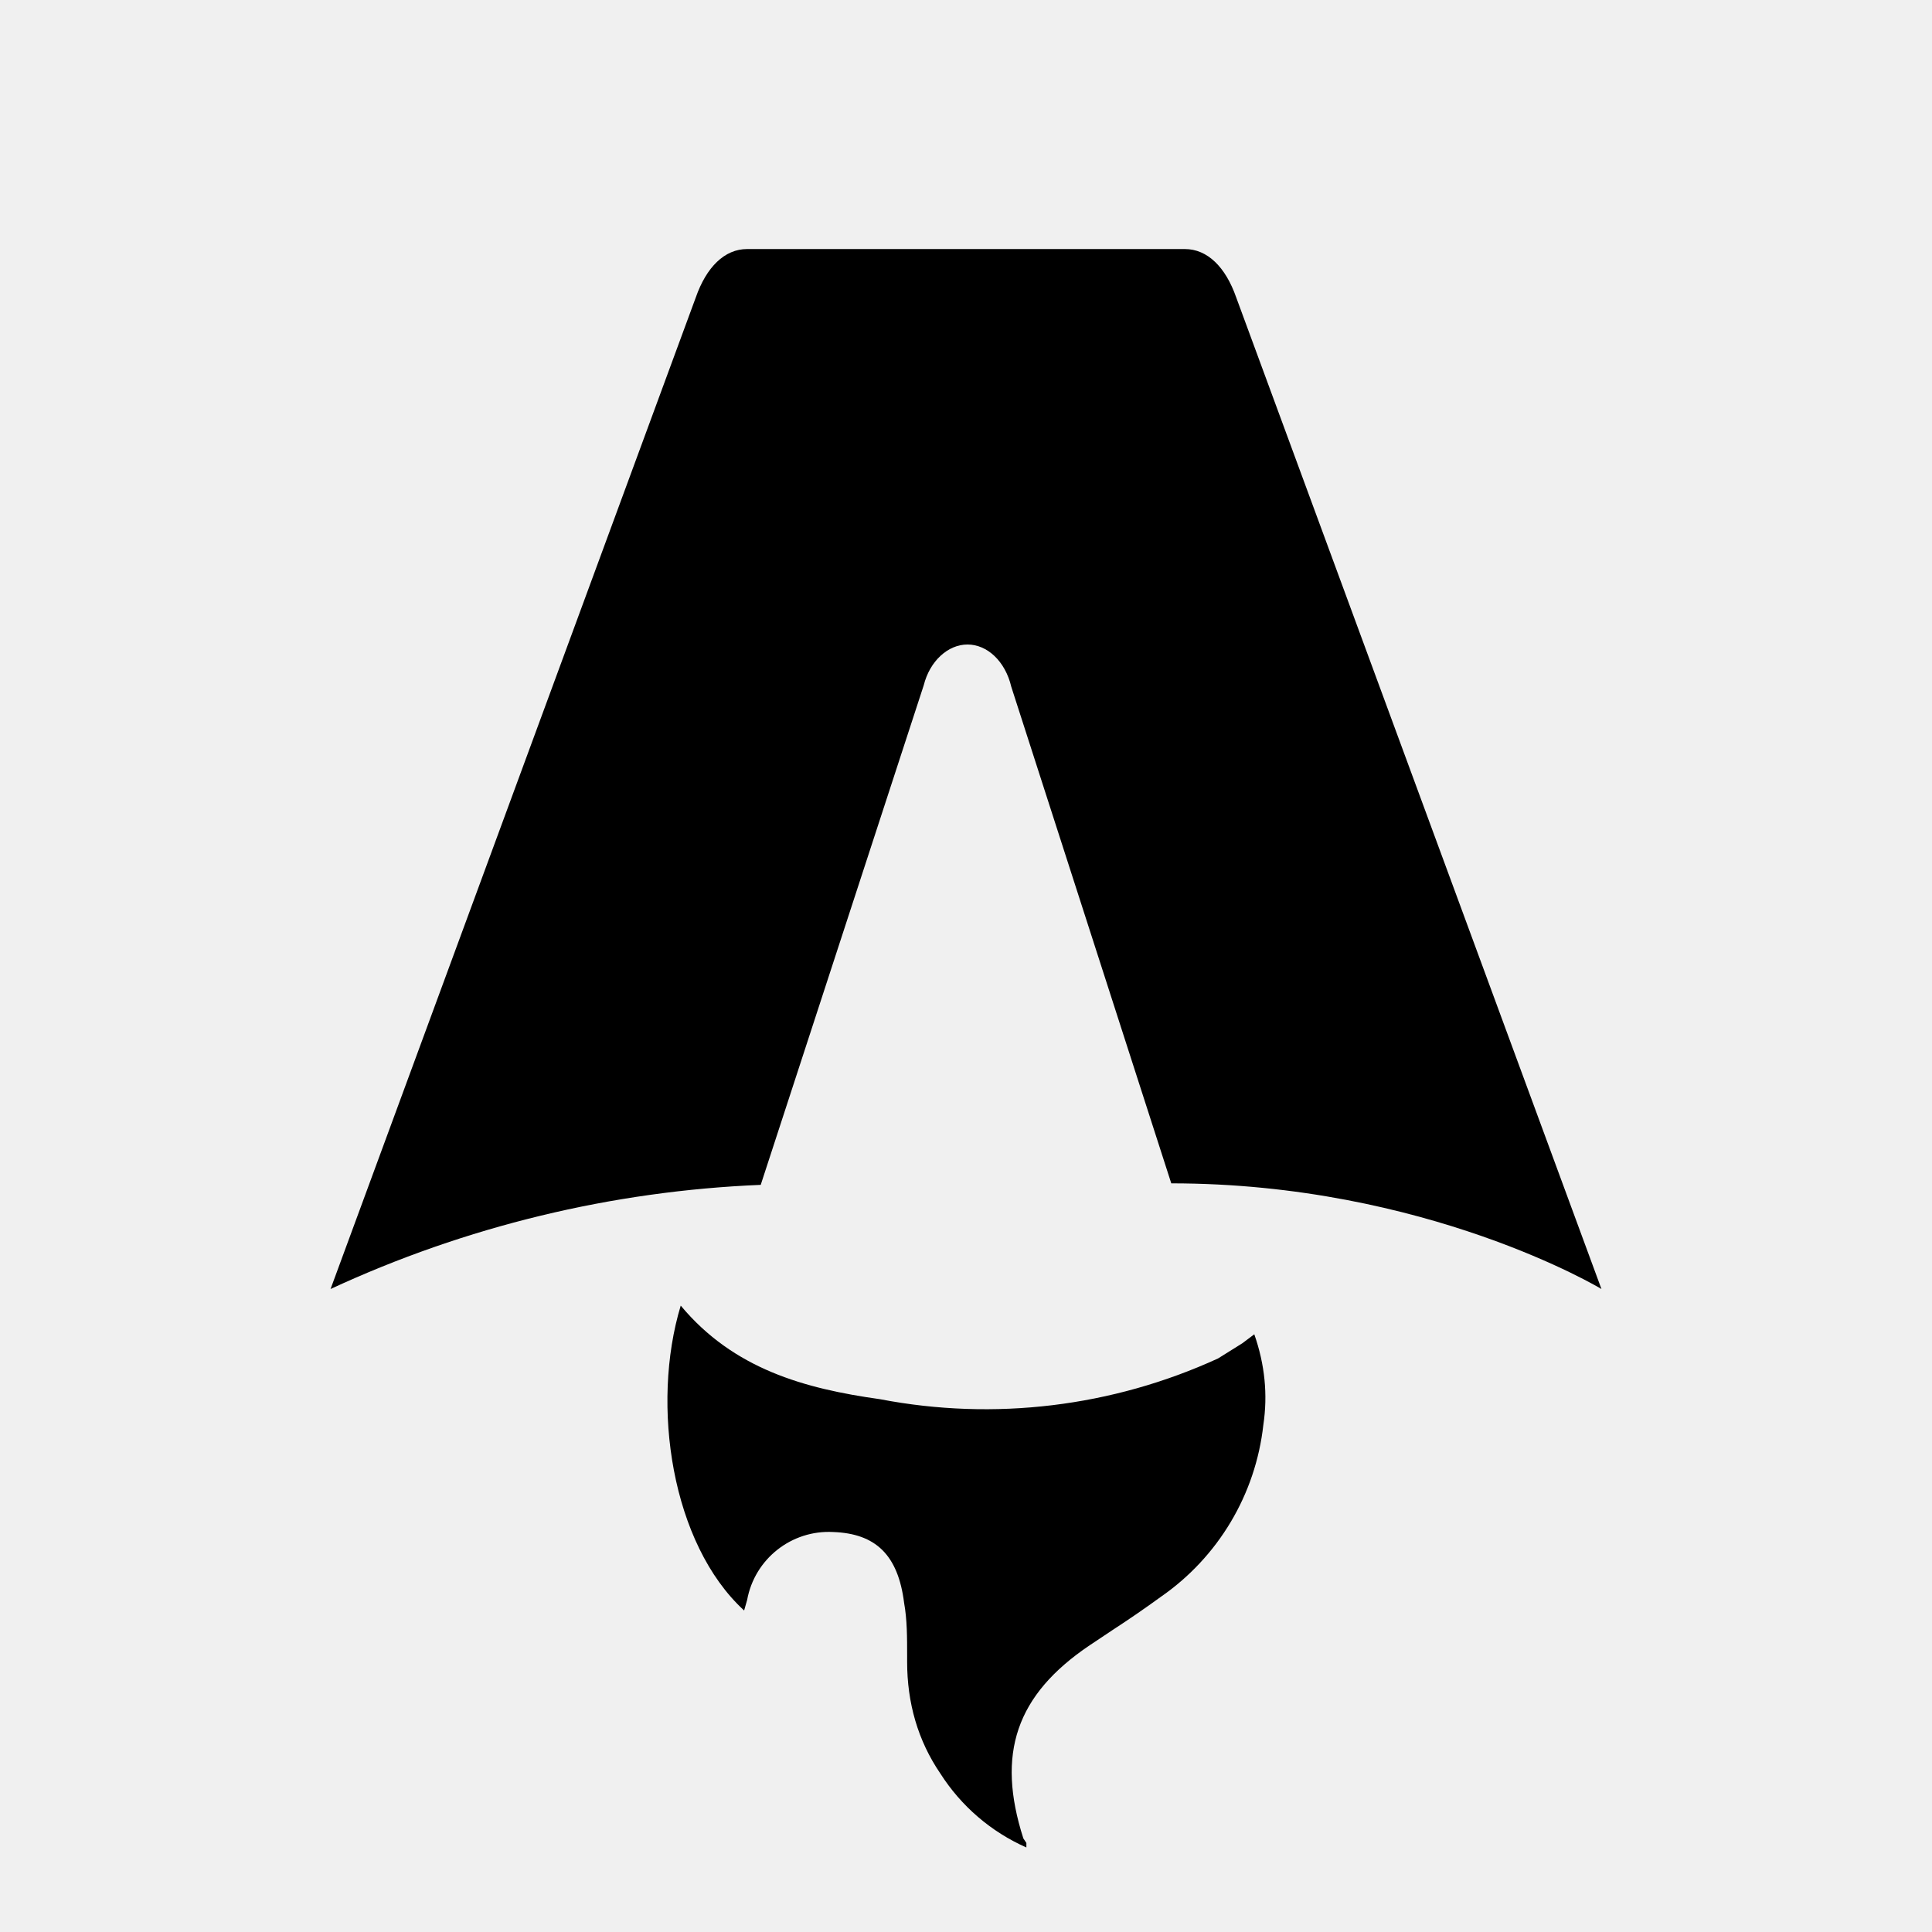
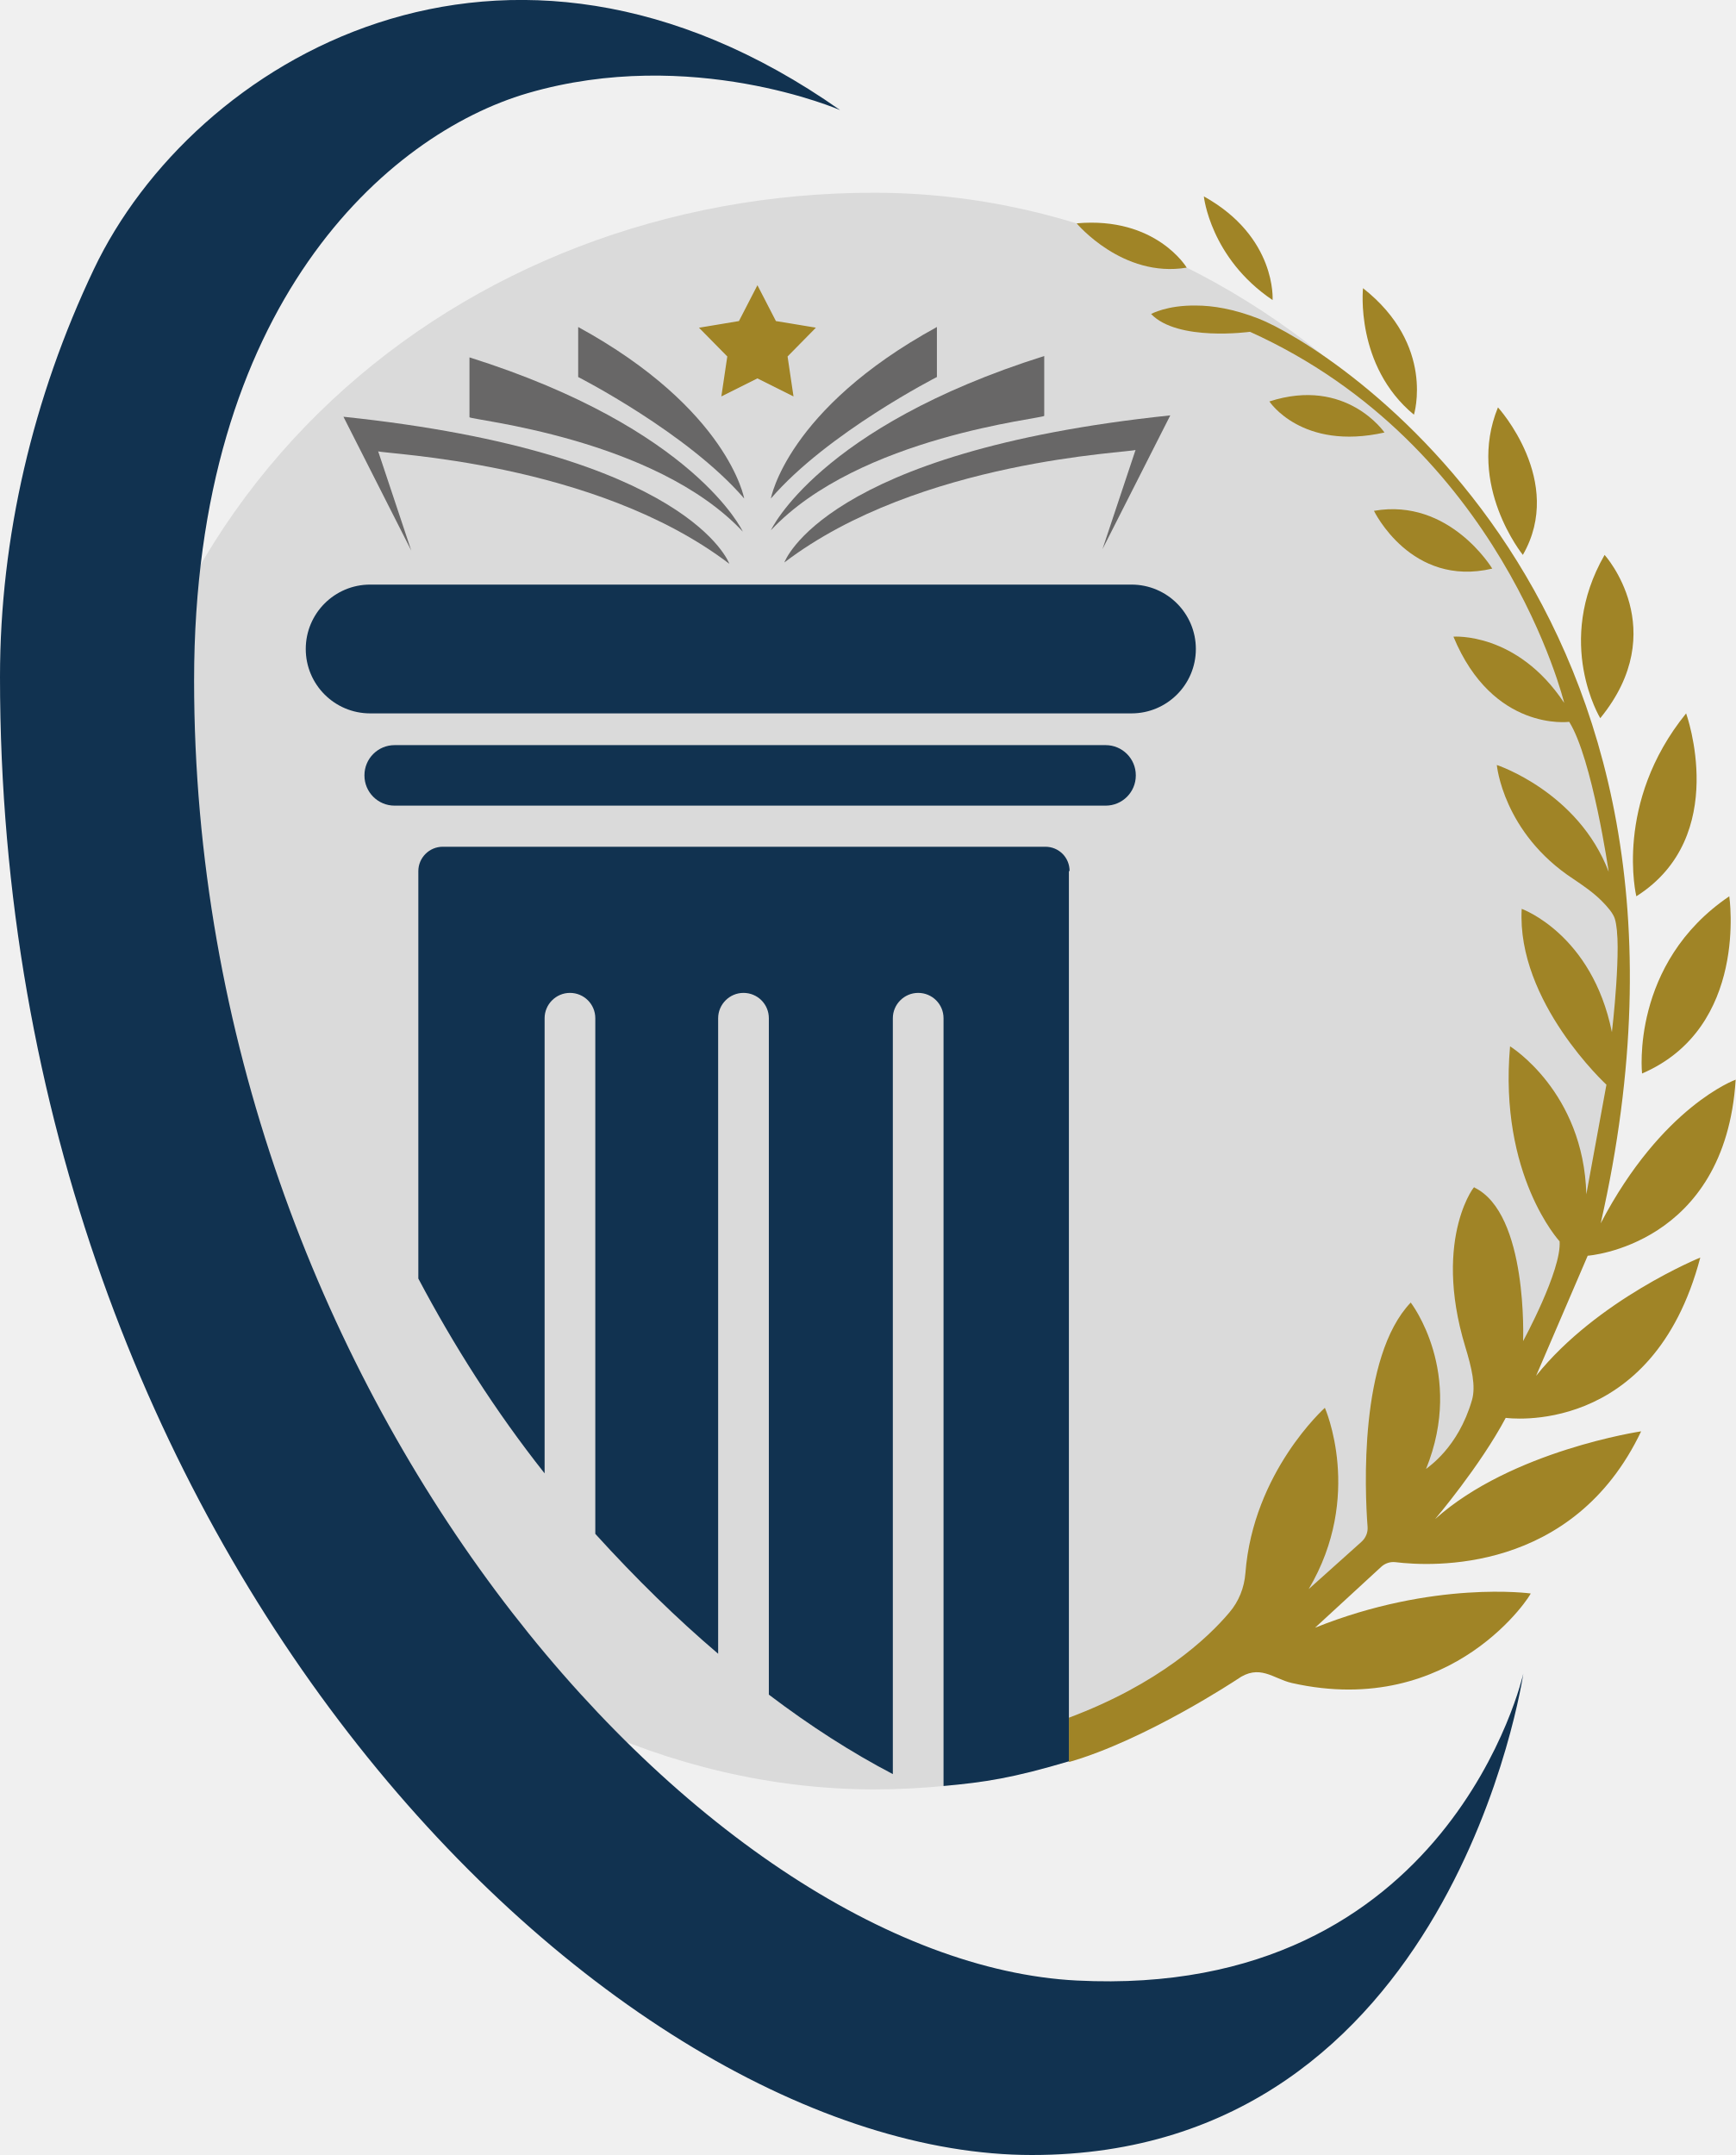
- <svg xmlns="http://www.w3.org/2000/svg" fill="none" viewBox="0 0 128 128">
-   <path d="M50.4 78.5a75.1 75.1 0 0 0-28.5 6.9l24.2-65.7c.7-2 1.9-3.2 3.4-3.2h29c1.5 0 2.7 1.2 3.4 3.2l24.2 65.7s-11.6-7-28.5-7L67 45.5c-.4-1.7-1.6-2.8-2.9-2.8-1.3 0-2.5 1.1-2.9 2.7L50.4 78.5Zm-1.1 28.2Zm-4.2-20.2c-2 6.6-.6 15.8 4.2 20.2a17.5 17.5 0 0 1 .2-.7 5.5 5.5 0 0 1 5.7-4.5c2.8.1 4.3 1.5 4.7 4.7.2 1.1.2 2.3.2 3.5v.4c0 2.7.7 5.2 2.2 7.4a13 13 0 0 0 5.7 4.9v-.3l-.2-.3c-1.8-5.6-.5-9.5 4.4-12.8l1.5-1a73 73 0 0 0 3.2-2.2 16 16 0 0 0 6.8-11.4c.3-2 .1-4-.6-6l-.8.6-1.6 1a37 37 0 0 1-22.4 2.7c-5-.7-9.7-2-13.2-6.2Z" />
-   <style>
-         path { fill: #000; }
-         @media (prefers-color-scheme: dark) {
-             path { fill: #FFF; }
-         }
+ <svg xmlns="http://www.w3.org/2000/svg" id="Capa_2" data-name="Capa 2" viewBox="0 0 76 94.37">
+   <defs>
+     <style>
+       .cls-1 {
+         fill: #686767;
+       }
+ 
+       .cls-2 {
+         fill: #113250;
+       }
+ 
+       .cls-3 {
+         fill: #a08426;
+       }
+ 
+       .cls-4 {
+         fill: #dadada;
+       }
    </style>
+   </defs>
+   <g id="Firma_Base" data-name="Firma Base">
+     <g>
+       <path class="cls-4" d="M70.84,43.61c-1.5,26.63-23.8,33.45-23.8,33.45-1.78.54-3.62.92-5.49,1.13-1.08.11-2.18.17-3.29.17-17.99-.03-33.99-16.97-33.99-36.17,0-20.72,15.99-33.75,33.99-33.75s33.21,16.2,32.57,35.17Z" />
+       <path class="cls-2" d="M8.5,29.8c0-16.44,8.45-23.92,14.61-25.72,7.17-2.09,13.68.74,13.68.74C22.06-5.53,8.45,2.66,4.11,11.79,1.44,17.4,0,23.54,0,29.64c0,38.47,26.75,64.73,45.19,64.73s21.52-21.08,21.52-21.08c0,0-3.19,14.27-19.55,13.44S8.5,60.99,8.5,29.8Z" />
+       <g>
+         <path class="cls-3" d="M46.81,77.13v-1.91c3.93-1.47,6.08-3.48,7.03-4.61.41-.48.65-1.08.7-1.72.34-4.44,3.48-7.24,3.48-7.24,0,0,1.71,3.86-.71,7.94l2.31-2.07c.19-.17.29-.41.27-.66-.12-1.57-.38-7.44,1.89-9.82,0,0,2.38,3.07.67,7.29.1-.1,1.4-.92,2.01-3.01.18-.62-.01-1.42-.29-2.34-1.48-4.87.55-7.26.39-6.98,2.37,1.13,2.14,6.73,2.14,6.73,0,0,1.69-3.1,1.6-4.37,0,0-2.67-2.89-2.17-8.54,0,0,3.22,1.98,3.34,6.48l.88-4.8s-3.94-3.63-3.71-7.7c0,0,3.08,1.1,3.95,5.4,0,0,.46-3.88.13-4.96-.07-.24-.32-.53-.58-.79-.37-.37-.81-.67-1.24-.96-3.08-2.02-3.35-4.99-3.35-4.99,0,0,3.56,1.17,4.9,4.68,0,0-.72-4.96-1.73-6.57,0,0-3.34.45-5.07-3.73,0,0,2.78-.22,4.85,2.9,0,0-2.73-11.27-13.76-16.25,0,0-3.16.44-4.33-.78,0,0,.69-.39,1.97-.37.73,0,1.65.15,2.73.57,3.01,1.17,21.18,12.36,14.99,39.62,2.69-5.14,5.91-6.29,5.91-6.29-.46,7.28-6.48,7.71-6.48,7.71l-2.26,5.26c2.67-3.34,7.19-5.18,7.19-5.18-2.09,7.94-8.52,7.02-8.52,7.02-1.12,2.11-3.09,4.43-3.09,4.43,3.35-3,9.02-3.84,9.02-3.84-2.98,6.26-9.2,5.92-10.75,5.73-.24-.03-.47.05-.64.21l-2.89,2.66c5.2-2.09,9.44-1.5,9.44-1.5.12-.09-3.35,5.52-10.46,3.92-.82-.19-1.41-.86-2.39-.16,0,0-3.99,2.65-7.36,3.62Z" />
+         <path class="cls-3" d="M75.73,39.25s.86,5.75-3.82,7.76c0,0-.52-4.82,3.82-7.76Z" />
+         <path class="cls-3" d="M73.84,31.24s1.95,5.39-2.18,8.01c0,0-1-4.09,2.18-8.01Z" />
+         <path class="cls-3" d="M70.27,24.3s2.97,3.28-.19,7.15c0,0-2.02-3.31.19-7.15Z" />
+         <path class="cls-3" d="M59.69,12.62s-.36,3.4,2.23,5.54c0,0,.95-3.04-2.23-5.54Z" />
+         <path class="cls-3" d="M60.63,18.94s-1.67-2.45-5.04-1.36c0,0,1.42,2.17,5.04,1.36Z" />
+         <path class="cls-3" d="M52.72,8.6s.28,2.7,3.01,4.54c0,0,.19-2.76-3.01-4.54Z" />
+         <path class="cls-3" d="M51.97,11.72s-1.34-2.25-4.82-1.94c0,0,2.01,2.41,4.82,1.94Z" />
+         <path class="cls-3" d="M65.6,17.84s2.95,3.23,1.09,6.46c0,0-2.48-3.06-1.09-6.46Z" />
+         <path class="cls-3" d="M65.35,24.9s-1.87-3.11-5.18-2.53c0,0,1.62,3.37,5.18,2.53Z" />
+       </g>
+       <polygon class="cls-3" points="33.17 12.49 33.98 14.06 35.73 14.35 34.49 15.61 34.75 17.36 33.17 16.57 31.59 17.36 31.85 15.61 30.61 14.35 32.36 14.06 33.17 12.49" />
+       <path class="cls-2" d="M46.81,38.15v38.98c-2.45.73-3.69.92-5.49,1.08v-33.62c0-.62-.5-1.11-1.11-1.11s-1.11.5-1.11,1.11v33.1c-1.8-.94-3.61-2.1-5.43-3.48v-29.62c0-.62-.5-1.11-1.11-1.11s-1.11.5-1.11,1.11v27.83c-1.8-1.53-3.6-3.29-5.38-5.25v-22.58c0-.62-.5-1.11-1.11-1.11s-1.11.5-1.11,1.11v19.93c-2.17-2.74-3.99-5.62-5.53-8.53v-17.84c0-.59.48-1.07,1.07-1.07h26.39c.59,0,1.06.47,1.06,1.06Z" />
+       <rect class="cls-2" x="13.39" y="25.6" width="38.98" height="5.64" rx="2.82" ry="2.82" />
+       <rect class="cls-2" x="15.96" y="32.63" width="33.78" height="2.65" rx="1.32" ry="1.32" />
+       <path class="cls-1" d="M20.56,15.65v2.62c0,.12,8.1.89,11.97,5.01,0,0-2.08-4.51-11.97-7.63Z" />
+       <path class="cls-1" d="M25.32,14.31v2.2s4.8,2.45,7.27,5.32c0,0-.69-3.91-7.27-7.51Z" />
+       <path class="cls-1" d="M16.56,19.76l1.45,4.35-2.97-5.86c15.19,1.59,16.9,6.44,16.9,6.44-5.91-4.5-15.17-4.8-15.39-4.93Z" />
+       <path class="cls-1" d="M45.73,15.59v2.62c0,.12-8.1.89-11.97,5.01,0,0,2.08-4.51,11.97-7.63Z" />
+       <path class="cls-1" d="M41.03,14.31v2.2s-4.8,2.45-7.27,5.32c0,0,.69-3.91,7.27-7.51Z" />
+       <path class="cls-1" d="M49.73,19.7l-1.45,4.35,2.97-5.86c-15.19,1.59-16.9,6.44-16.9,6.44,5.91-4.5,15.17-4.8,15.39-4.93Z" />
+     </g>
+   </g>
</svg>
